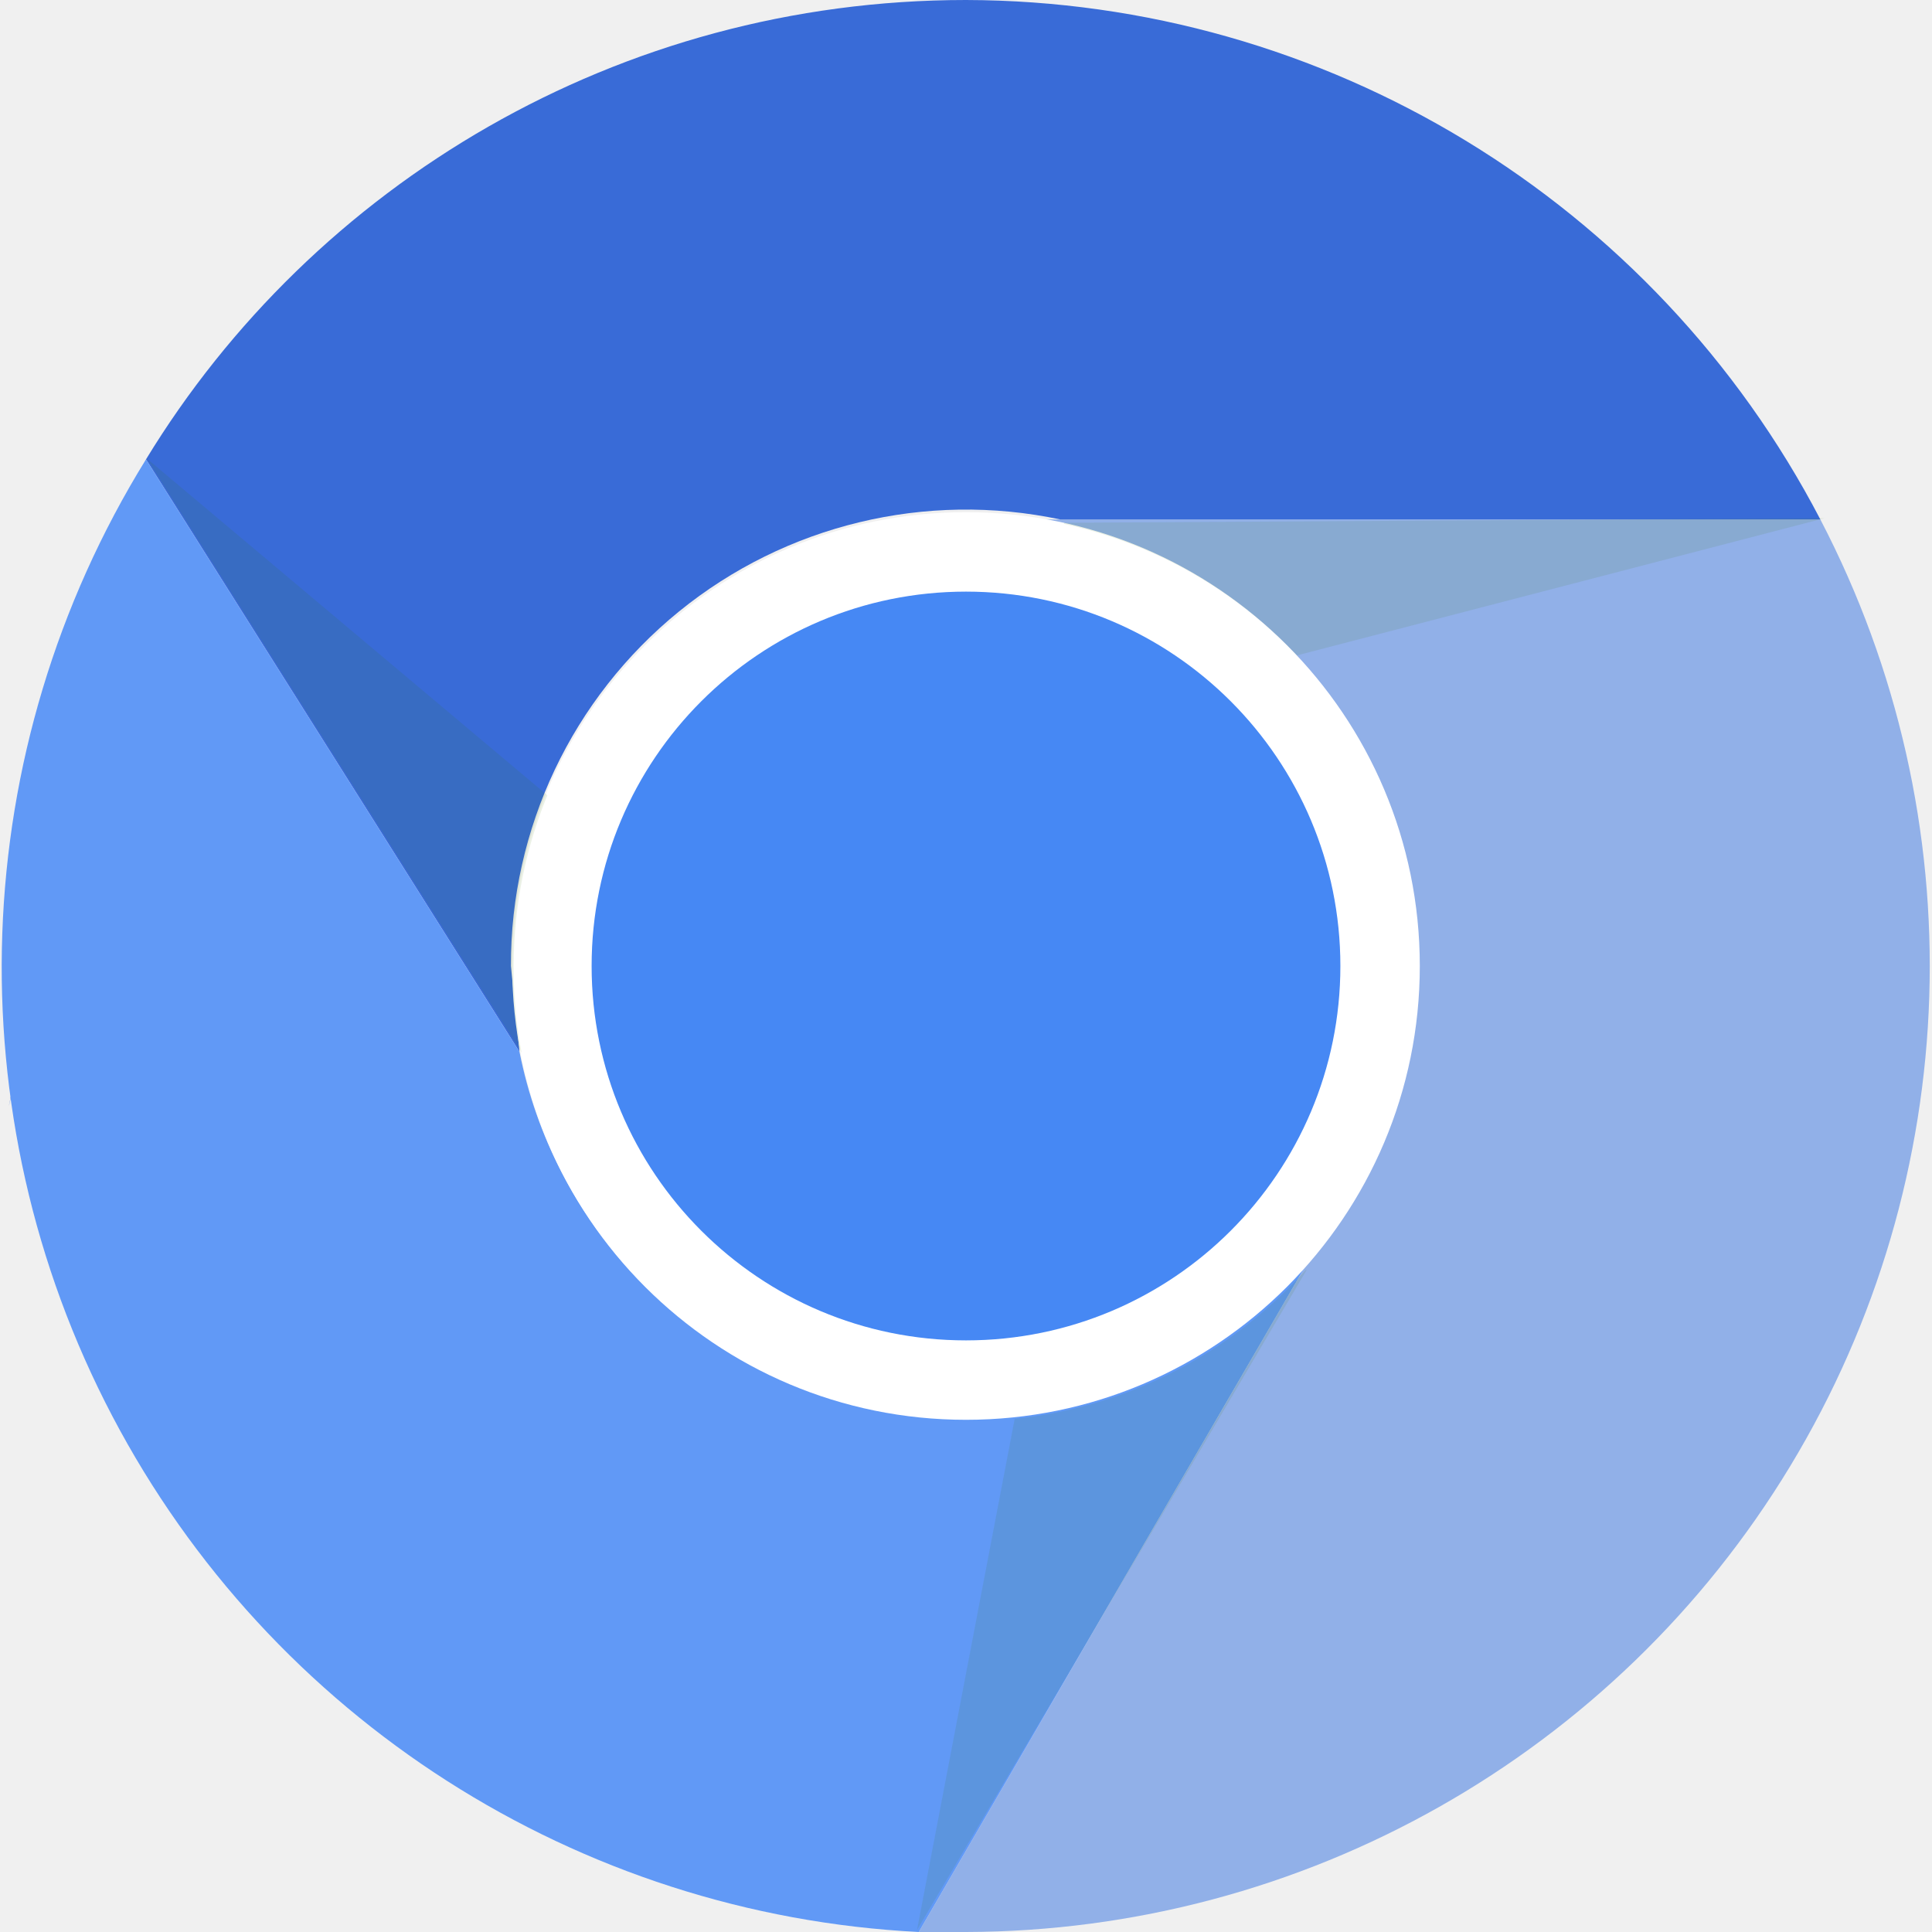
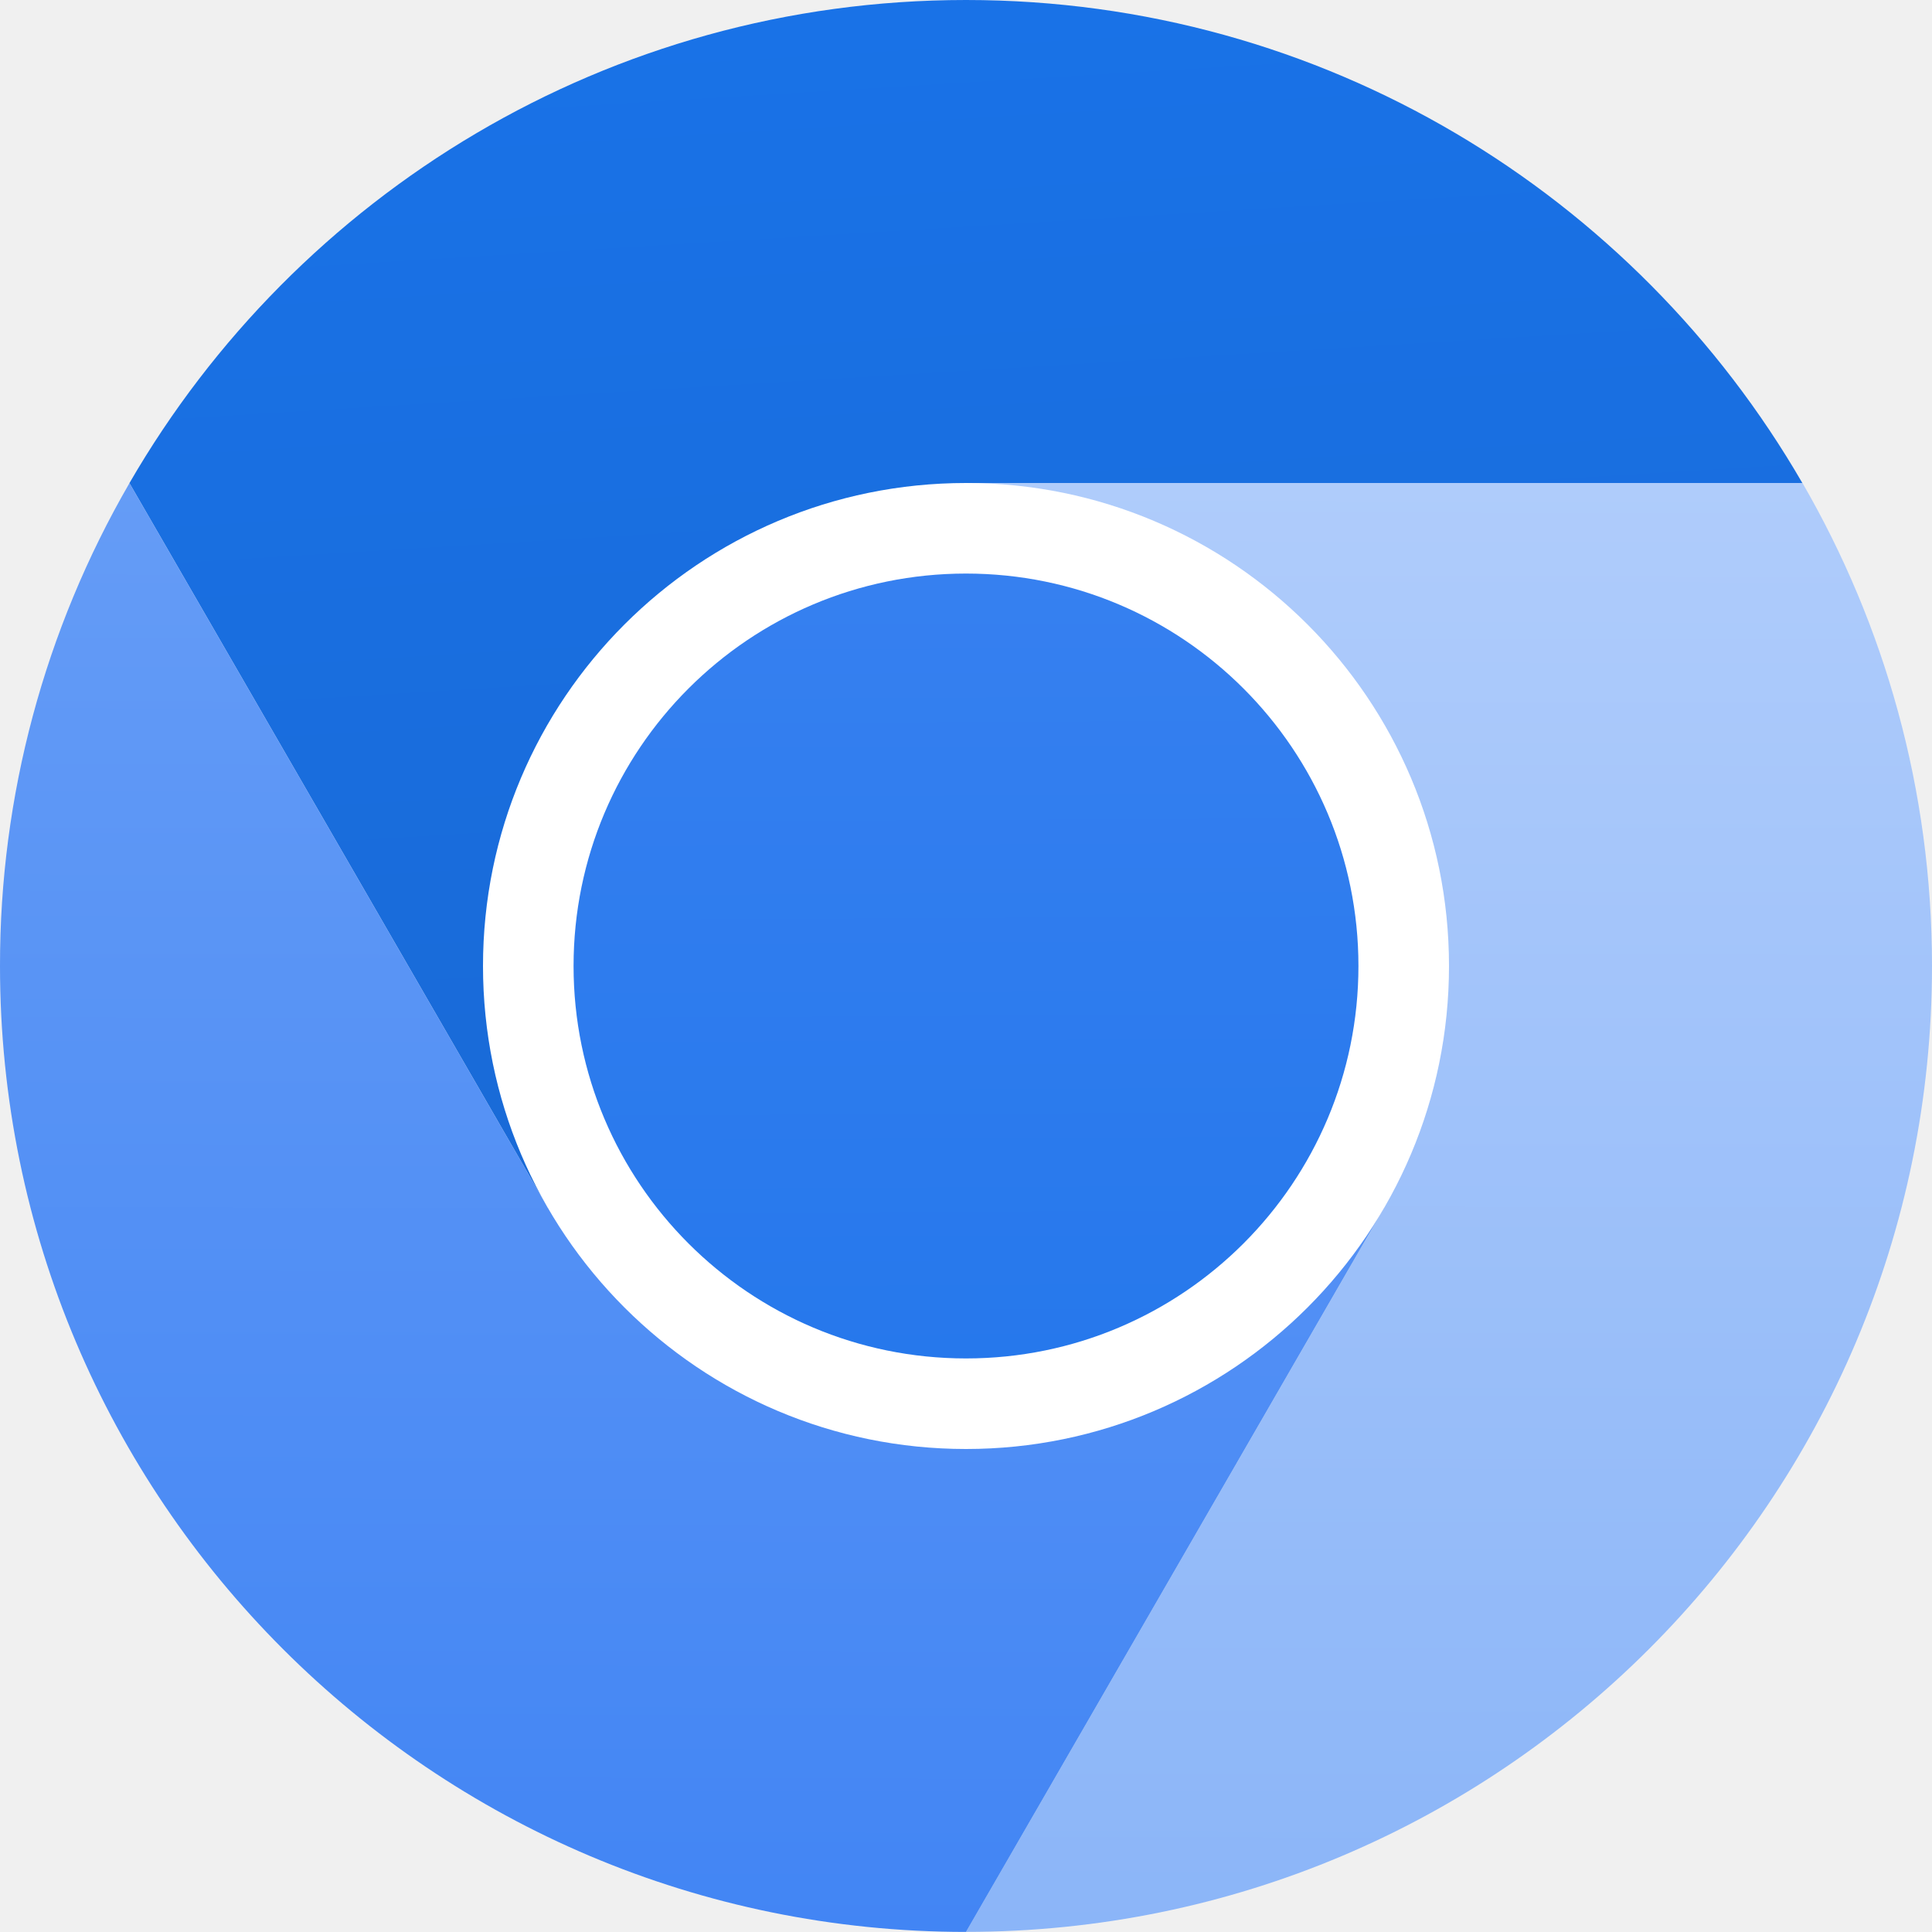
- <svg xmlns="http://www.w3.org/2000/svg" viewBox="31 31 450 450">
+ <svg xmlns="http://www.w3.org/2000/svg" viewBox="0 0 512 512">
  <defs>
-     <clipPath id="a" clipPathUnits="userSpaceOnUse">
-       <path fill="#f9f9f9" stroke-width="0" d="M256 45A211 211 0 0 0 45 256a211 211 0 0 0 211 211 211 211 0 0 0 211-211A211 211 0 0 0 256 45Zm0 112a99 99 0 0 1 99 99 99 99 0 0 1-99 99 99 99 0 0 1-99-99 99 99 0 0 1 99-99Z" />
-     </clipPath>
+     <linearGradient href="#a" id="f" x1=".47" x2=".56" y1="-.67" y2=".81" gradientTransform="matrix(231.63 0 0 231.62 111.11 160)" gradientUnits="userSpaceOnUse" />
+     <linearGradient id="a">
+       <stop offset="0" stop-color="#1972e7" />
+       <stop offset="1" stop-color="#1969d5" />
+     </linearGradient>
+     <linearGradient href="#b" id="e" x1="101.74" x2="101.6" y1="33.73" y2="135.47" gradientTransform="matrix(3.78 0 0 3.78 0 0)" gradientUnits="userSpaceOnUse" />
+     <linearGradient id="b" x2="1" gradientTransform="matrix(61.29 0 0 61.29 29.4 42.33)" gradientUnits="userSpaceOnUse">
+       <stop offset="0" stop-color="#afccfb" />
+       <stop offset="1" stop-color="#8bb5f8" />
+     </linearGradient>
+     <linearGradient href="#c" id="g" x1=".02" x2="1.77" y1="-.51" y2=".5" gradientTransform="matrix(94.93 164.43 -164.43 94.93 97.56 173.61)" gradientUnits="userSpaceOnUse" />
+     <linearGradient id="c" x2="1" gradientTransform="scale(50.24) rotate(60 -.53 .9)" gradientUnits="userSpaceOnUse">
+       <stop offset="0" stop-color="#659cf6" />
+       <stop offset="1" stop-color="#4285f4" />
+     </linearGradient>
+     <linearGradient href="#d" id="h" x1="67.45" x2="67.73" y1="40.32" y2="95.25" gradientTransform="matrix(3.78 0 0 3.78 0 0)" gradientUnits="userSpaceOnUse" />
+     <linearGradient id="d">
+       <stop offset="0" stop-color="#3680f0" />
+       <stop offset="1" stop-color="#2678ec" />
+     </linearGradient>
  </defs>
-   <path fill="#91b0e8" d="M455 152c-315 251-157 126 0 0zm0 0H273a106 106 0 0 1 62 174l-90 155h11a225 225 0 0 0 199-329z" />
-   <path fill="#396bd7" d="M256 31c-81 0-152 43-191 107l87 138-2-20a106 106 0 0 1 128-104h177A225 225 0 0 0 256 31ZM65 138c-55 261-28 130 0 0z" />
-   <path fill="#6199f6" d="M65 138a225 225 0 0 0 180 343l90-155a106 106 0 0 1-183-50Z" />
-   <circle cx="256" cy="256" r="105.7" fill="#fff" />
-   <circle cx="256" cy="256" r="87.2" fill="#4688f4" />
-   <path fill="#367100" d="m77 145 82 130 31-35zm366 13-166 1 16 38 150-39zM275 309l-30 157 85-144z" clip-path="url(#a)" opacity=".1" transform="translate(-17 -17) scale(1.0677)" />
+   <path fill="url(#e)" d="m256 256 110.84 64L256 511.97c141.38 0 256-114.6 256-255.99 0-46.64-12.54-90.33-34.34-128H256z" />
+   <path fill="url(#f)" d="M256 0C161.23 0 78.57 51.51 34.3 128.03l110.83 191.96 110.85-64V128h221.66C433.38 51.5 350.73 0 256 0Z" />
+   <path fill="url(#g)" d="M0 256c0 141.37 114.6 255.98 256 255.98L366.83 320 256 256l-110.85 64L34.31 128.03A254.7 254.7 0 0 0 0 255.99" />
+   <path fill="#fff" d="M384 256c0 70.68-57.32 128-128 128-70.7 0-128-57.32-128-128 0-70.7 57.3-128 128-128 70.68 0 128 57.3 128 128" />
+   <path fill="url(#h)" d="M360 256c0 57.43-46.57 104-104 104-57.44 0-104-46.57-104-104 0-57.44 46.56-104 104-104 57.43 0 104 46.56 104 104" />
</svg>
